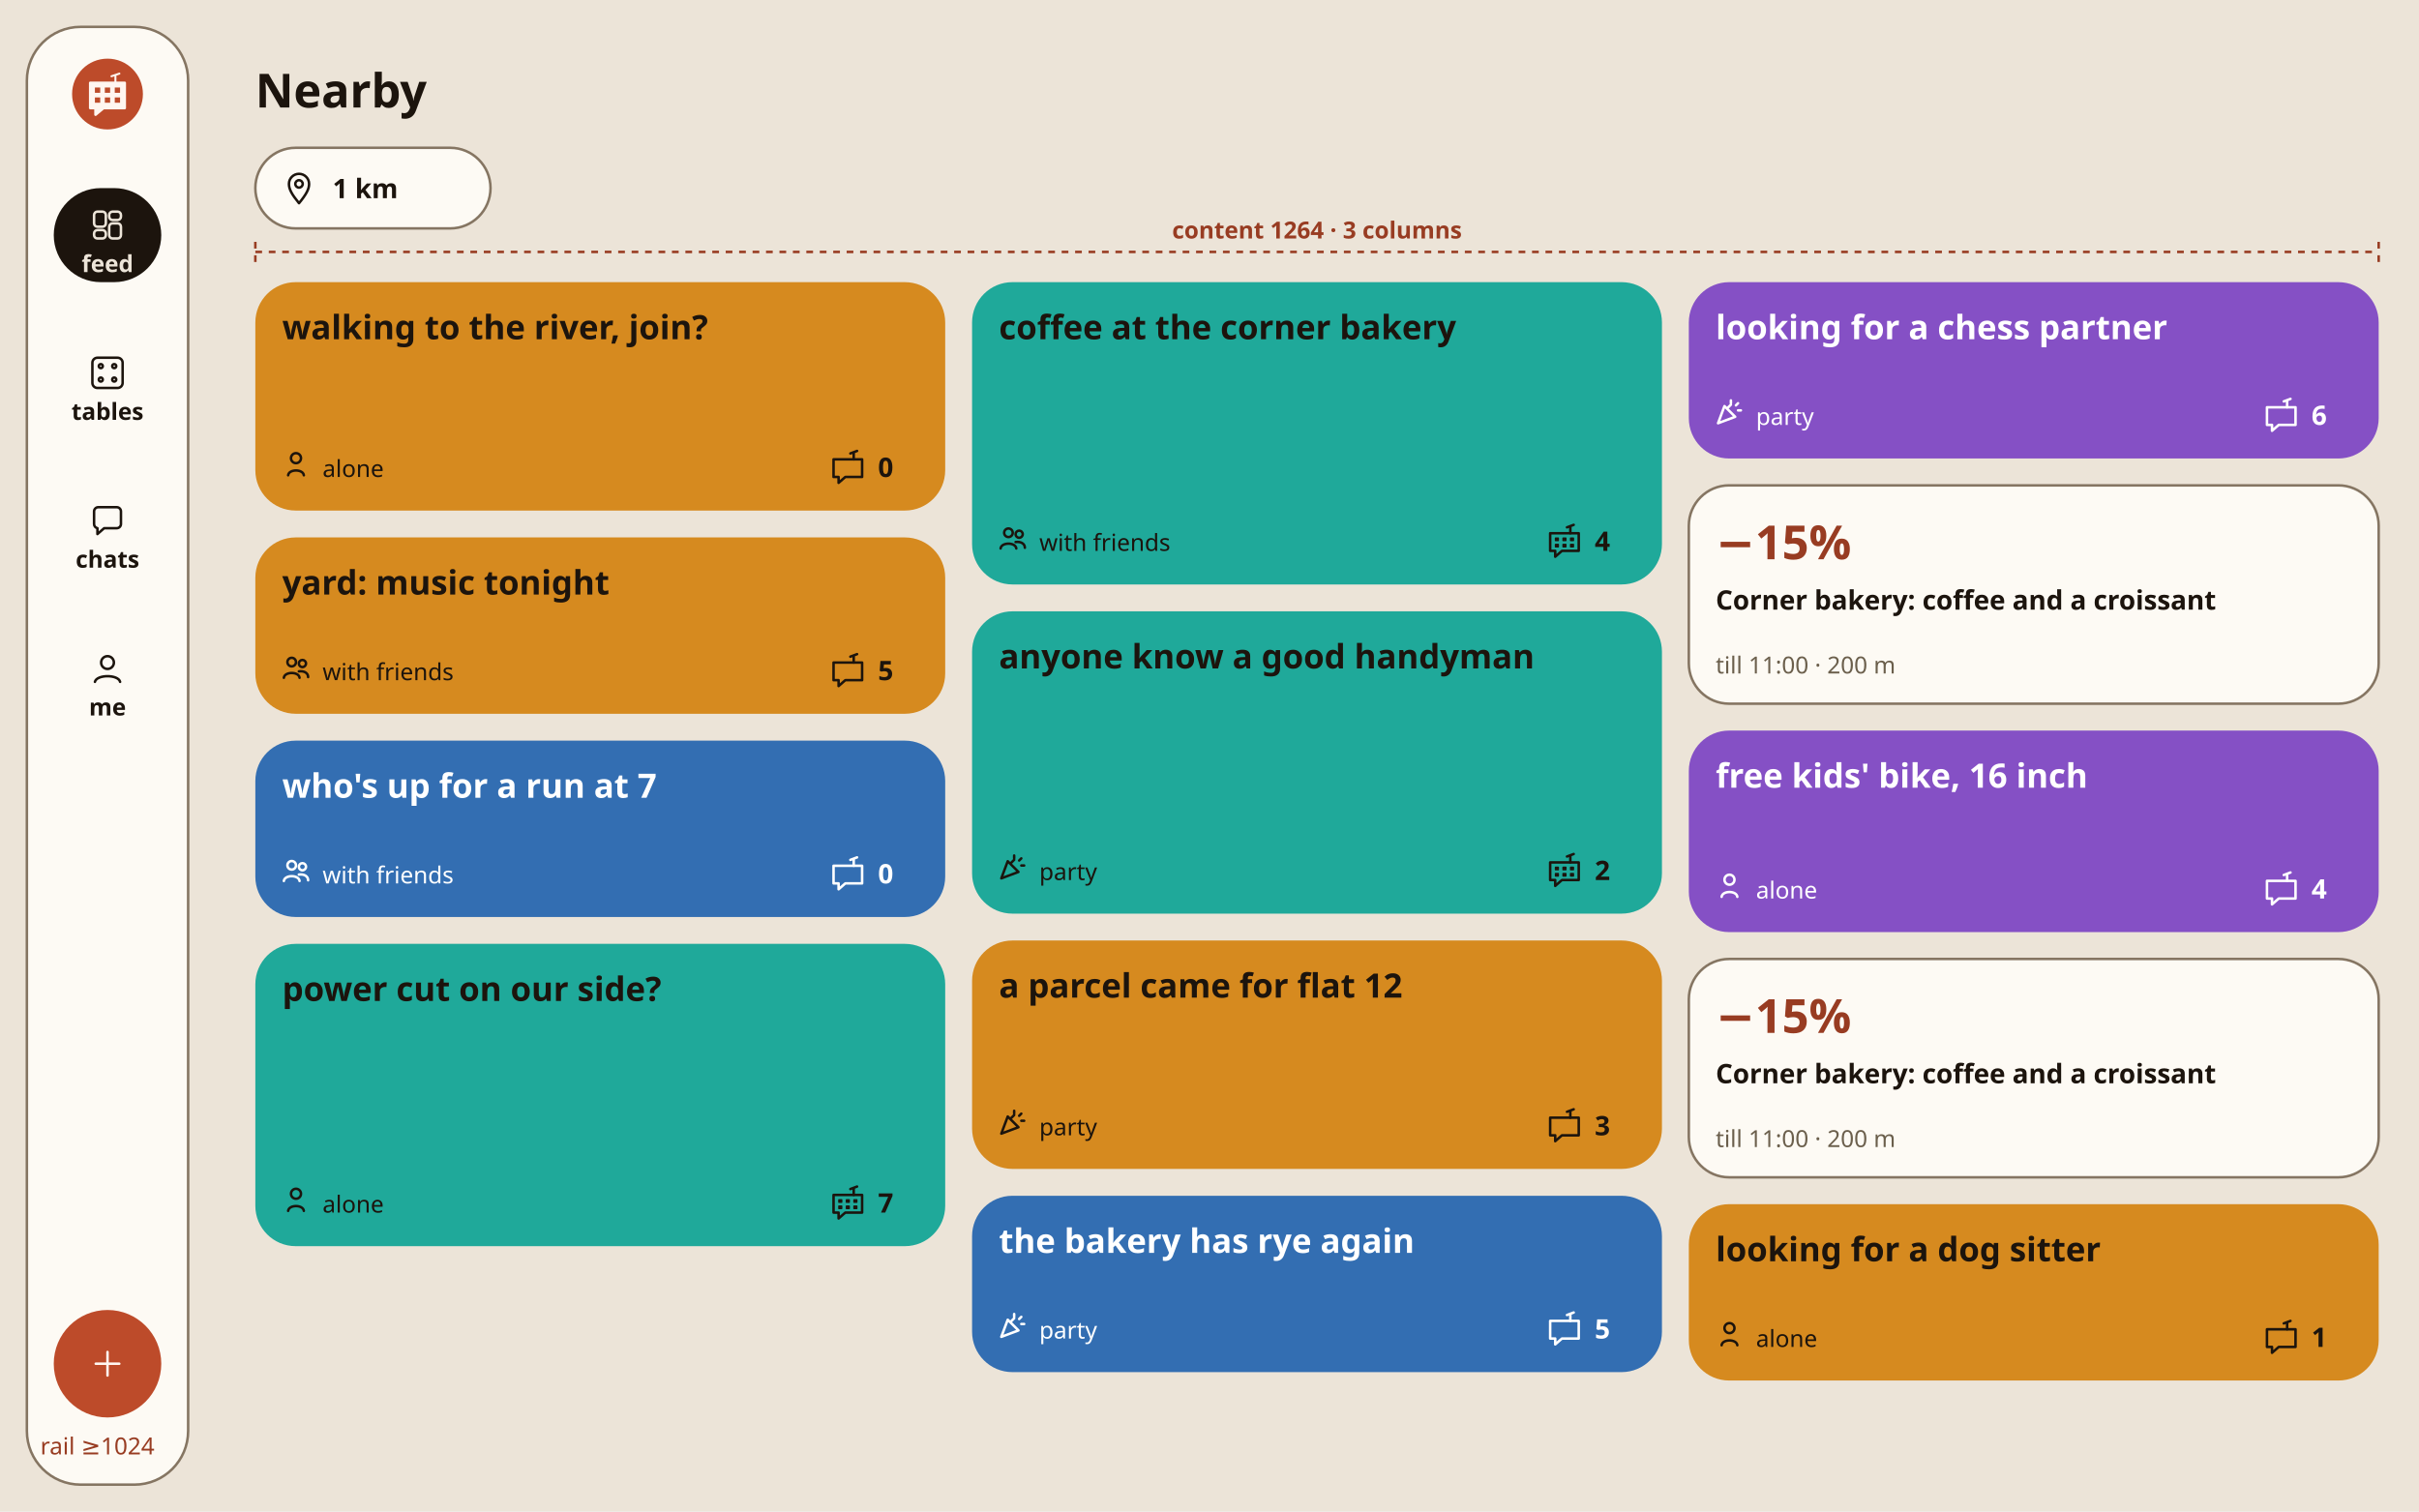
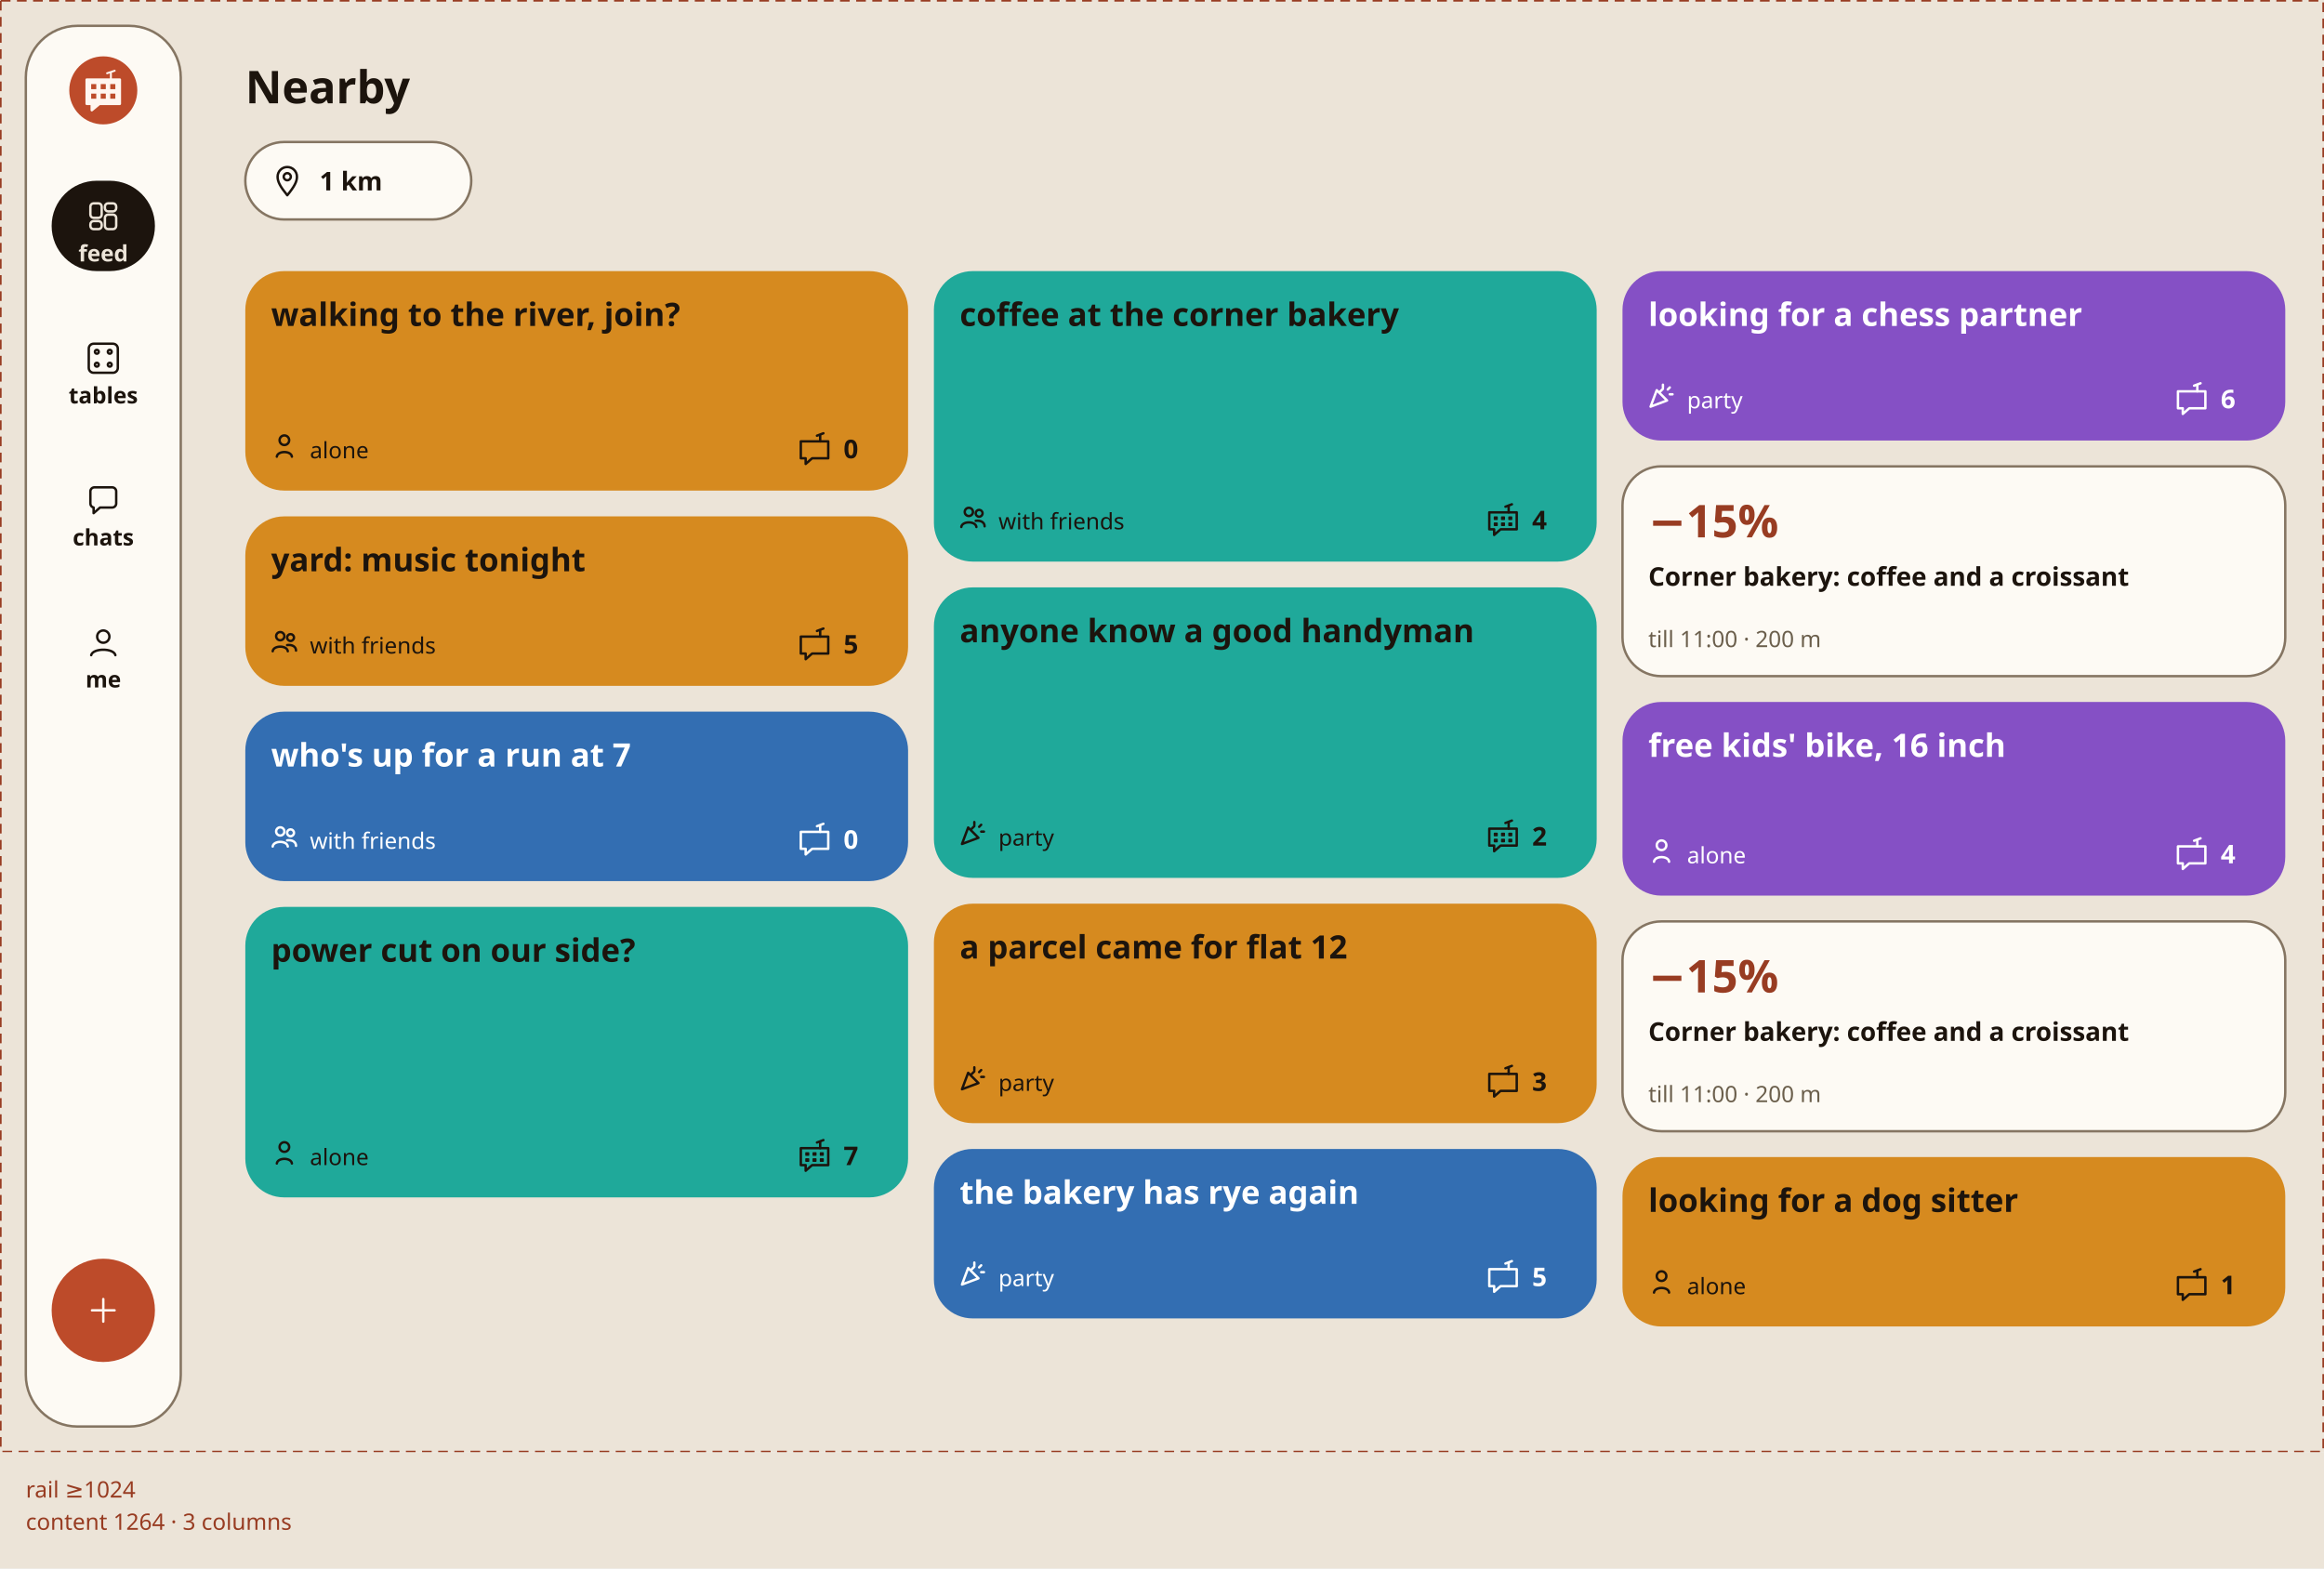
- <svg xmlns="http://www.w3.org/2000/svg" width="1440" height="900" viewBox="0 0 1440 900">
+ <svg xmlns="http://www.w3.org/2000/svg" width="1440" height="972" viewBox="0 0 1440 972">
  <defs>
    <style>@font-face{font-family:"Golos Text";font-weight:400 700;src:url(fonts/golos.ttf)}@font-face{font-family:"Russo One";src:url(fonts/russo.ttf)}</style>
    <pattern id="dots" width="16" height="16" patternUnits="userSpaceOnUse">
      <circle cx="2" cy="2" r="1.2" fill="#e6dbc9" />
    </pattern>
  </defs>
  <rect width="1440" height="900" fill="#ece4d8" />
  <rect x="16" y="16" width="96" height="868" rx="32" fill="#fdfaf4" stroke="#857562" stroke-width="1.5" />
  <g transform="translate(42.0 34.0) scale(0.4583)">
    <circle cx="48" cy="48" r="46" fill="#bd4b2a" />
    <g transform="translate(17,18) scale(0.86)">
      <path d="M48 6 V18 M42 8 L54 4" fill="none" stroke="#fff6f0" stroke-width="3" stroke-linecap="round" />
      <path d="M10 18 H62 V56 H30 L18 66 V56 H10 Z" fill="#fff6f0" stroke="#fff6f0" stroke-width="4" stroke-linejoin="round" />
      <rect x="17" y="25" width="8" height="8" fill="#bd4b2a" />
      <rect x="32" y="25" width="8" height="8" fill="#bd4b2a" />
      <rect x="47" y="25" width="8" height="8" fill="#bd4b2a" />
      <rect x="17" y="40" width="8" height="8" fill="#bd4b2a" />
      <rect x="32" y="40" width="8" height="8" fill="#bd4b2a" />
      <rect x="47" y="40" width="8" height="8" fill="#bd4b2a" />
    </g>
  </g>
  <rect x="32.0" y="112" width="64" height="56" rx="28" fill="#1c140d" />
  <g transform="translate(52.0 122) scale(1.0)" fill="none" stroke="#ece4d8" stroke-width="1.50" stroke-linecap="round" stroke-linejoin="round">
    <rect x="4" y="4" width="7" height="9" rx="2" />
    <rect x="13" y="4" width="7" height="5" rx="2" />
    <rect x="4" y="15" width="7" height="5" rx="2" />
    <rect x="13" y="11" width="7" height="9" rx="2" />
  </g>
  <text x="64.0" y="162" font-family="Golos Text" font-weight="600" font-size="14" fill="#ece4d8" text-anchor="middle">feed</text>
  <g transform="translate(52.0 210) scale(1.0)" fill="none" stroke="#1c140d" stroke-width="1.50" stroke-linecap="round" stroke-linejoin="round">
    <rect x="3" y="3" width="18" height="18" rx="3" />
    <circle cx="8" cy="8" r="1.2" />
    <circle cx="16" cy="8" r="1.2" />
    <circle cx="8" cy="16" r="1.2" />
    <circle cx="16" cy="16" r="1.2" />
  </g>
  <text x="64.0" y="250" font-family="Golos Text" font-weight="600" font-size="14" fill="#1c140d" text-anchor="middle">tables</text>
  <g transform="translate(52.0 298) scale(1.0)" fill="none" stroke="#1c140d" stroke-width="1.50" stroke-linecap="round" stroke-linejoin="round">
    <path d="M4 6.5 A2.5 2.5 0 0 1 6.5 4 H17.5 A2.5 2.5 0 0 1 20 6.5 V14 A2.5 2.5 0 0 1 17.5 16.5 H10 L6 20 V16.5 A2.5 2.5 0 0 1 4 14Z" />
  </g>
  <text x="64.0" y="338" font-family="Golos Text" font-weight="600" font-size="14" fill="#1c140d" text-anchor="middle">chats</text>
  <g transform="translate(52.0 386) scale(1.0)" fill="none" stroke="#1c140d" stroke-width="1.50" stroke-linecap="round" stroke-linejoin="round">
    <circle cx="12" cy="8.5" r="3.8" />
    <path d="M4.5 20 C5.5 15.5 18.5 15.5 19.5 20" />
  </g>
  <text x="64.0" y="426" font-family="Golos Text" font-weight="600" font-size="14" fill="#1c140d" text-anchor="middle">me</text>
  <rect x="32.0" y="780" width="64" height="64" rx="32" fill="#bd4b2a" />
  <g transform="translate(52.0 800) scale(1.0)" fill="none" stroke="#fff6f0" stroke-width="1.50" stroke-linecap="round" stroke-linejoin="round">
    <path d="M12 5 V19 M5 12 H19" />
  </g>
-   <text x="24.0" y="866" font-family="Golos Text" font-size="14" fill="#983c22">rail ≥1024</text>
  <text x="152.0" y="64" font-family="Golos Text" font-weight="600" font-size="28" fill="#1c140d" text-anchor="start">Nearby</text>
  <rect x="152.0" y="88" width="140" height="48" rx="24" fill="#fdfaf4" stroke="#857562" stroke-width="1.5" />
  <g transform="translate(166.0 100) scale(1.0)" fill="none" stroke="#1c140d" stroke-width="1.50" stroke-linecap="round" stroke-linejoin="round">
    <path d="M12 21 C7.5 15.5 6 12.5 6 9.5 A6 6 0 0 1 18 9.5 C18 12.5 16.5 15.5 12 21Z" />
    <circle cx="12" cy="9.5" r="2.2" />
  </g>
  <text x="198.0" y="118" font-family="Golos Text" font-weight="600" font-size="16" fill="#1c140d" text-anchor="start">1 km</text>
-   <path d="M152.0 150 H1416.0 M152.0 144 V156 M1416.0 144 V156" stroke="#983c22" stroke-width="1.5" stroke-dasharray="4 4" />
-   <text x="784.0" y="142" font-family="Golos Text" font-weight="600" font-size="14" fill="#983c22" text-anchor="middle">content 1264 · 3 columns</text>
  <rect x="152.0" y="168" width="410.667" height="136" rx="24" fill="#d68a1f" />
  <text x="168.0" y="202" font-family="Golos Text" font-weight="600" font-size="20" fill="#1c140d" text-anchor="start">walking to the river, join?</text>
  <g transform="translate(166.0 266) scale(0.85)" fill="none" stroke="#1c140d" stroke-width="1.76" stroke-linecap="round" stroke-linejoin="round">
    <circle cx="12" cy="8" r="3.5" />
    <path d="M6.5 20 C7 15.5 17 15.5 17.5 20" />
  </g>
  <text x="192.0" y="284" font-family="Golos Text" font-weight="500" font-size="14" fill="#1c140d" text-anchor="start">alone</text>
  <g transform="translate(492.7 266.0) scale(0.25)">
    <g fill="none" stroke="#1c140d" stroke-width="6" stroke-linecap="round" stroke-linejoin="round">
      <path d="M14 30 H82 V72 H42 L26 86 V72 H14 Z" />
      <path d="M62 30 V14 M54 16 L70 10" />
    </g>
  </g>
  <text x="522.667" y="284" font-family="Golos Text" font-weight="600" font-size="16" fill="#1c140d" text-anchor="start">0</text>
  <rect x="578.667" y="168" width="410.667" height="180" rx="24" fill="#1fa99a" />
  <text x="594.667" y="202" font-family="Golos Text" font-weight="600" font-size="20" fill="#1c140d" text-anchor="start">coffee at the corner bakery</text>
  <g transform="translate(592.6667 310) scale(0.85)" fill="none" stroke="#1c140d" stroke-width="1.76" stroke-linecap="round" stroke-linejoin="round">
    <circle cx="9" cy="8.5" r="3" />
    <circle cx="16.5" cy="9.5" r="2.5" />
    <path d="M3.5 19.5 C4 15 14 15 14.5 19.5 M14 15 C17.5 14.5 20.5 16 20.5 19" />
  </g>
  <text x="618.667" y="328" font-family="Golos Text" font-weight="500" font-size="14" fill="#1c140d" text-anchor="start">with friends</text>
  <g transform="translate(919.3 310.0) scale(0.25)">
    <g fill="none" stroke="#1c140d" stroke-width="6" stroke-linecap="round" stroke-linejoin="round">
      <path d="M14 30 H82 V72 H42 L26 86 V72 H14 Z" />
      <path d="M62 30 V14 M54 16 L70 10" />
    </g>
    <rect x="25" y="40" width="10" height="9" rx="1.5" fill="#1c140d" />
    <rect x="43" y="40" width="10" height="9" rx="1.5" fill="#1c140d" />
    <rect x="61" y="40" width="10" height="9" rx="1.5" fill="#1c140d" />
    <rect x="25" y="55" width="10" height="9" rx="1.5" fill="#1c140d" />
    <rect x="43" y="55" width="10" height="9" rx="1.5" fill="#1c140d" />
    <rect x="61" y="55" width="10" height="9" rx="1.5" fill="#1c140d" />
  </g>
  <text x="949.333" y="328" font-family="Golos Text" font-weight="600" font-size="16" fill="#1c140d" text-anchor="start">4</text>
  <rect x="1005.333" y="168" width="410.667" height="105" rx="24" fill="#8550c5" />
  <text x="1021.333" y="202" font-family="Golos Text" font-weight="600" font-size="20" fill="#ffffff" text-anchor="start">looking for a chess partner</text>
  <g transform="translate(1019.333 235) scale(0.85)" fill="none" stroke="#ffffff" stroke-width="1.76" stroke-linecap="round" stroke-linejoin="round">
    <path d="M4 20 L8.5 8 L16 15.5Z" />
    <path d="M13 4 V6 M18 6 L16.5 7.5 M20 11 H18 M11 9 L13 7" />
  </g>
  <text x="1045.333" y="253" font-family="Golos Text" font-weight="500" font-size="14" fill="#ffffff" text-anchor="start">party</text>
  <g transform="translate(1346.0 235.0) scale(0.25)">
    <g fill="none" stroke="#ffffff" stroke-width="6" stroke-linecap="round" stroke-linejoin="round">
      <path d="M14 30 H82 V72 H42 L26 86 V72 H14 Z" />
      <path d="M62 30 V14 M54 16 L70 10" />
    </g>
  </g>
  <text x="1376.0" y="253" font-family="Golos Text" font-weight="600" font-size="16" fill="#ffffff" text-anchor="start">6</text>
  <rect x="1005.333" y="289" width="410.667" height="130" rx="24" fill="#fdfaf4" stroke="#857562" stroke-width="1.5" />
  <text x="1021.333" y="333" font-family="Golos Text" font-weight="600" font-size="28" fill="#983c22" text-anchor="start">−15%</text>
  <text x="1021.333" y="363" font-family="Golos Text" font-weight="600" font-size="16" fill="#1c140d" text-anchor="start">Corner bakery: coffee and a croissant</text>
  <text x="1021.333" y="401" font-family="Golos Text" font-weight="400" font-size="14" fill="#6b5f4c" text-anchor="start">till 11:00 · 200 m</text>
  <rect x="152.0" y="320" width="410.667" height="105" rx="24" fill="#d68a1f" />
  <text x="168.0" y="354" font-family="Golos Text" font-weight="600" font-size="20" fill="#1c140d" text-anchor="start">yard: music tonight</text>
  <g transform="translate(166.0 387) scale(0.85)" fill="none" stroke="#1c140d" stroke-width="1.76" stroke-linecap="round" stroke-linejoin="round">
    <circle cx="9" cy="8.5" r="3" />
    <circle cx="16.5" cy="9.5" r="2.5" />
    <path d="M3.5 19.5 C4 15 14 15 14.5 19.5 M14 15 C17.5 14.5 20.5 16 20.5 19" />
  </g>
  <text x="192.0" y="405" font-family="Golos Text" font-weight="500" font-size="14" fill="#1c140d" text-anchor="start">with friends</text>
  <g transform="translate(492.7 387.0) scale(0.25)">
    <g fill="none" stroke="#1c140d" stroke-width="6" stroke-linecap="round" stroke-linejoin="round">
      <path d="M14 30 H82 V72 H42 L26 86 V72 H14 Z" />
      <path d="M62 30 V14 M54 16 L70 10" />
    </g>
  </g>
  <text x="522.667" y="405" font-family="Golos Text" font-weight="600" font-size="16" fill="#1c140d" text-anchor="start">5</text>
  <rect x="578.667" y="364" width="410.667" height="180" rx="24" fill="#1fa99a" />
  <text x="594.667" y="398" font-family="Golos Text" font-weight="600" font-size="20" fill="#1c140d" text-anchor="start">anyone know a good handyman</text>
  <g transform="translate(592.6667 506) scale(0.85)" fill="none" stroke="#1c140d" stroke-width="1.76" stroke-linecap="round" stroke-linejoin="round">
    <path d="M4 20 L8.5 8 L16 15.5Z" />
    <path d="M13 4 V6 M18 6 L16.5 7.5 M20 11 H18 M11 9 L13 7" />
  </g>
  <text x="618.667" y="524" font-family="Golos Text" font-weight="500" font-size="14" fill="#1c140d" text-anchor="start">party</text>
  <g transform="translate(919.3 506.0) scale(0.25)">
    <g fill="none" stroke="#1c140d" stroke-width="6" stroke-linecap="round" stroke-linejoin="round">
      <path d="M14 30 H82 V72 H42 L26 86 V72 H14 Z" />
      <path d="M62 30 V14 M54 16 L70 10" />
    </g>
    <rect x="25" y="40" width="10" height="9" rx="1.5" fill="#1c140d" />
    <rect x="43" y="40" width="10" height="9" rx="1.5" fill="#1c140d" />
    <rect x="61" y="40" width="10" height="9" rx="1.5" fill="#1c140d" />
    <rect x="25" y="55" width="10" height="9" rx="1.5" fill="#1c140d" />
    <rect x="43" y="55" width="10" height="9" rx="1.5" fill="#1c140d" />
    <rect x="61" y="55" width="10" height="9" rx="1.5" fill="#1c140d" />
  </g>
  <text x="949.333" y="524" font-family="Golos Text" font-weight="600" font-size="16" fill="#1c140d" text-anchor="start">2</text>
  <rect x="1005.333" y="435" width="410.667" height="120" rx="24" fill="#8550c5" />
  <text x="1021.333" y="469" font-family="Golos Text" font-weight="600" font-size="20" fill="#ffffff" text-anchor="start">free kids' bike, 16 inch</text>
  <g transform="translate(1019.333 517) scale(0.85)" fill="none" stroke="#ffffff" stroke-width="1.76" stroke-linecap="round" stroke-linejoin="round">
    <circle cx="12" cy="8" r="3.5" />
    <path d="M6.5 20 C7 15.5 17 15.5 17.5 20" />
  </g>
  <text x="1045.333" y="535" font-family="Golos Text" font-weight="500" font-size="14" fill="#ffffff" text-anchor="start">alone</text>
  <g transform="translate(1346.0 517.0) scale(0.25)">
    <g fill="none" stroke="#ffffff" stroke-width="6" stroke-linecap="round" stroke-linejoin="round">
      <path d="M14 30 H82 V72 H42 L26 86 V72 H14 Z" />
      <path d="M62 30 V14 M54 16 L70 10" />
    </g>
  </g>
  <text x="1376.0" y="535" font-family="Golos Text" font-weight="600" font-size="16" fill="#ffffff" text-anchor="start">4</text>
  <rect x="152.0" y="441" width="410.667" height="105" rx="24" fill="#336eb2" />
  <text x="168.0" y="475" font-family="Golos Text" font-weight="600" font-size="20" fill="#ffffff" text-anchor="start">who's up for a run at 7</text>
  <g transform="translate(166.0 508) scale(0.85)" fill="none" stroke="#ffffff" stroke-width="1.76" stroke-linecap="round" stroke-linejoin="round">
    <circle cx="9" cy="8.5" r="3" />
    <circle cx="16.5" cy="9.5" r="2.5" />
    <path d="M3.5 19.5 C4 15 14 15 14.5 19.5 M14 15 C17.5 14.5 20.5 16 20.5 19" />
  </g>
  <text x="192.0" y="526" font-family="Golos Text" font-weight="500" font-size="14" fill="#ffffff" text-anchor="start">with friends</text>
  <g transform="translate(492.7 508.0) scale(0.25)">
    <g fill="none" stroke="#ffffff" stroke-width="6" stroke-linecap="round" stroke-linejoin="round">
      <path d="M14 30 H82 V72 H42 L26 86 V72 H14 Z" />
      <path d="M62 30 V14 M54 16 L70 10" />
    </g>
  </g>
  <text x="522.667" y="526" font-family="Golos Text" font-weight="600" font-size="16" fill="#ffffff" text-anchor="start">0</text>
  <rect x="578.667" y="560" width="410.667" height="136" rx="24" fill="#d68a1f" />
  <text x="594.667" y="594" font-family="Golos Text" font-weight="600" font-size="20" fill="#1c140d" text-anchor="start">a parcel came for flat 12</text>
  <g transform="translate(592.6667 658) scale(0.85)" fill="none" stroke="#1c140d" stroke-width="1.76" stroke-linecap="round" stroke-linejoin="round">
    <path d="M4 20 L8.5 8 L16 15.5Z" />
    <path d="M13 4 V6 M18 6 L16.5 7.5 M20 11 H18 M11 9 L13 7" />
  </g>
  <text x="618.667" y="676" font-family="Golos Text" font-weight="500" font-size="14" fill="#1c140d" text-anchor="start">party</text>
  <g transform="translate(919.3 658.0) scale(0.25)">
    <g fill="none" stroke="#1c140d" stroke-width="6" stroke-linecap="round" stroke-linejoin="round">
      <path d="M14 30 H82 V72 H42 L26 86 V72 H14 Z" />
      <path d="M62 30 V14 M54 16 L70 10" />
    </g>
  </g>
  <text x="949.333" y="676" font-family="Golos Text" font-weight="600" font-size="16" fill="#1c140d" text-anchor="start">3</text>
  <rect x="152.0" y="562" width="410.667" height="180" rx="24" fill="#1fa99a" />
  <text x="168.0" y="596" font-family="Golos Text" font-weight="600" font-size="20" fill="#1c140d" text-anchor="start">power cut on our side?</text>
  <g transform="translate(166.0 704) scale(0.85)" fill="none" stroke="#1c140d" stroke-width="1.76" stroke-linecap="round" stroke-linejoin="round">
    <circle cx="12" cy="8" r="3.5" />
    <path d="M6.5 20 C7 15.5 17 15.5 17.5 20" />
  </g>
  <text x="192.0" y="722" font-family="Golos Text" font-weight="500" font-size="14" fill="#1c140d" text-anchor="start">alone</text>
  <g transform="translate(492.7 704.0) scale(0.25)">
    <g fill="none" stroke="#1c140d" stroke-width="6" stroke-linecap="round" stroke-linejoin="round">
      <path d="M14 30 H82 V72 H42 L26 86 V72 H14 Z" />
      <path d="M62 30 V14 M54 16 L70 10" />
    </g>
    <rect x="25" y="40" width="10" height="9" rx="1.5" fill="#1c140d" />
    <rect x="43" y="40" width="10" height="9" rx="1.5" fill="#1c140d" />
    <rect x="61" y="40" width="10" height="9" rx="1.5" fill="#1c140d" />
    <rect x="25" y="55" width="10" height="9" rx="1.5" fill="#1c140d" />
    <rect x="43" y="55" width="10" height="9" rx="1.5" fill="#1c140d" />
    <rect x="61" y="55" width="10" height="9" rx="1.5" fill="#1c140d" />
  </g>
  <text x="522.667" y="722" font-family="Golos Text" font-weight="600" font-size="16" fill="#1c140d" text-anchor="start">7</text>
  <rect x="1005.333" y="571" width="410.667" height="130" rx="24" fill="#fdfaf4" stroke="#857562" stroke-width="1.5" />
  <text x="1021.333" y="615" font-family="Golos Text" font-weight="600" font-size="28" fill="#983c22" text-anchor="start">−15%</text>
  <text x="1021.333" y="645" font-family="Golos Text" font-weight="600" font-size="16" fill="#1c140d" text-anchor="start">Corner bakery: coffee and a croissant</text>
  <text x="1021.333" y="683" font-family="Golos Text" font-weight="400" font-size="14" fill="#6b5f4c" text-anchor="start">till 11:00 · 200 m</text>
  <rect x="578.667" y="712" width="410.667" height="105" rx="24" fill="#336eb2" />
  <text x="594.667" y="746" font-family="Golos Text" font-weight="600" font-size="20" fill="#ffffff" text-anchor="start">the bakery has rye again</text>
  <g transform="translate(592.6667 779) scale(0.85)" fill="none" stroke="#ffffff" stroke-width="1.76" stroke-linecap="round" stroke-linejoin="round">
    <path d="M4 20 L8.5 8 L16 15.5Z" />
    <path d="M13 4 V6 M18 6 L16.5 7.5 M20 11 H18 M11 9 L13 7" />
  </g>
  <text x="618.667" y="797" font-family="Golos Text" font-weight="500" font-size="14" fill="#ffffff" text-anchor="start">party</text>
  <g transform="translate(919.3 779.0) scale(0.25)">
    <g fill="none" stroke="#ffffff" stroke-width="6" stroke-linecap="round" stroke-linejoin="round">
      <path d="M14 30 H82 V72 H42 L26 86 V72 H14 Z" />
      <path d="M62 30 V14 M54 16 L70 10" />
    </g>
  </g>
  <text x="949.333" y="797" font-family="Golos Text" font-weight="600" font-size="16" fill="#ffffff" text-anchor="start">5</text>
  <rect x="1005.333" y="717" width="410.667" height="105" rx="24" fill="#d68a1f" />
  <text x="1021.333" y="751" font-family="Golos Text" font-weight="600" font-size="20" fill="#1c140d" text-anchor="start">looking for a dog sitter</text>
  <g transform="translate(1019.333 784) scale(0.85)" fill="none" stroke="#1c140d" stroke-width="1.76" stroke-linecap="round" stroke-linejoin="round">
    <circle cx="12" cy="8" r="3.5" />
    <path d="M6.5 20 C7 15.5 17 15.5 17.5 20" />
  </g>
  <text x="1045.333" y="802" font-family="Golos Text" font-weight="500" font-size="14" fill="#1c140d" text-anchor="start">alone</text>
  <g transform="translate(1346.0 784.0) scale(0.25)">
    <g fill="none" stroke="#1c140d" stroke-width="6" stroke-linecap="round" stroke-linejoin="round">
      <path d="M14 30 H82 V72 H42 L26 86 V72 H14 Z" />
      <path d="M62 30 V14 M54 16 L70 10" />
    </g>
  </g>
  <text x="1376.0" y="802" font-family="Golos Text" font-weight="600" font-size="16" fill="#1c140d" text-anchor="start">1</text>
+   <rect class="frame" x="0.5" y="0.5" width="1439" height="899" fill="none" stroke="#983c22" stroke-width="1" stroke-dasharray="6 4" />
+   <rect class="legend" x="0" y="900" width="1440" height="72" fill="#ece4d8" />
+   <text class="note" x="16" y="928" font-family="Golos Text" font-size="14" fill="#983c22">rail ≥1024</text>
+   <text class="note" x="16" y="948" font-family="Golos Text" font-size="14" fill="#983c22">content 1264 · 3 columns</text>
</svg>
